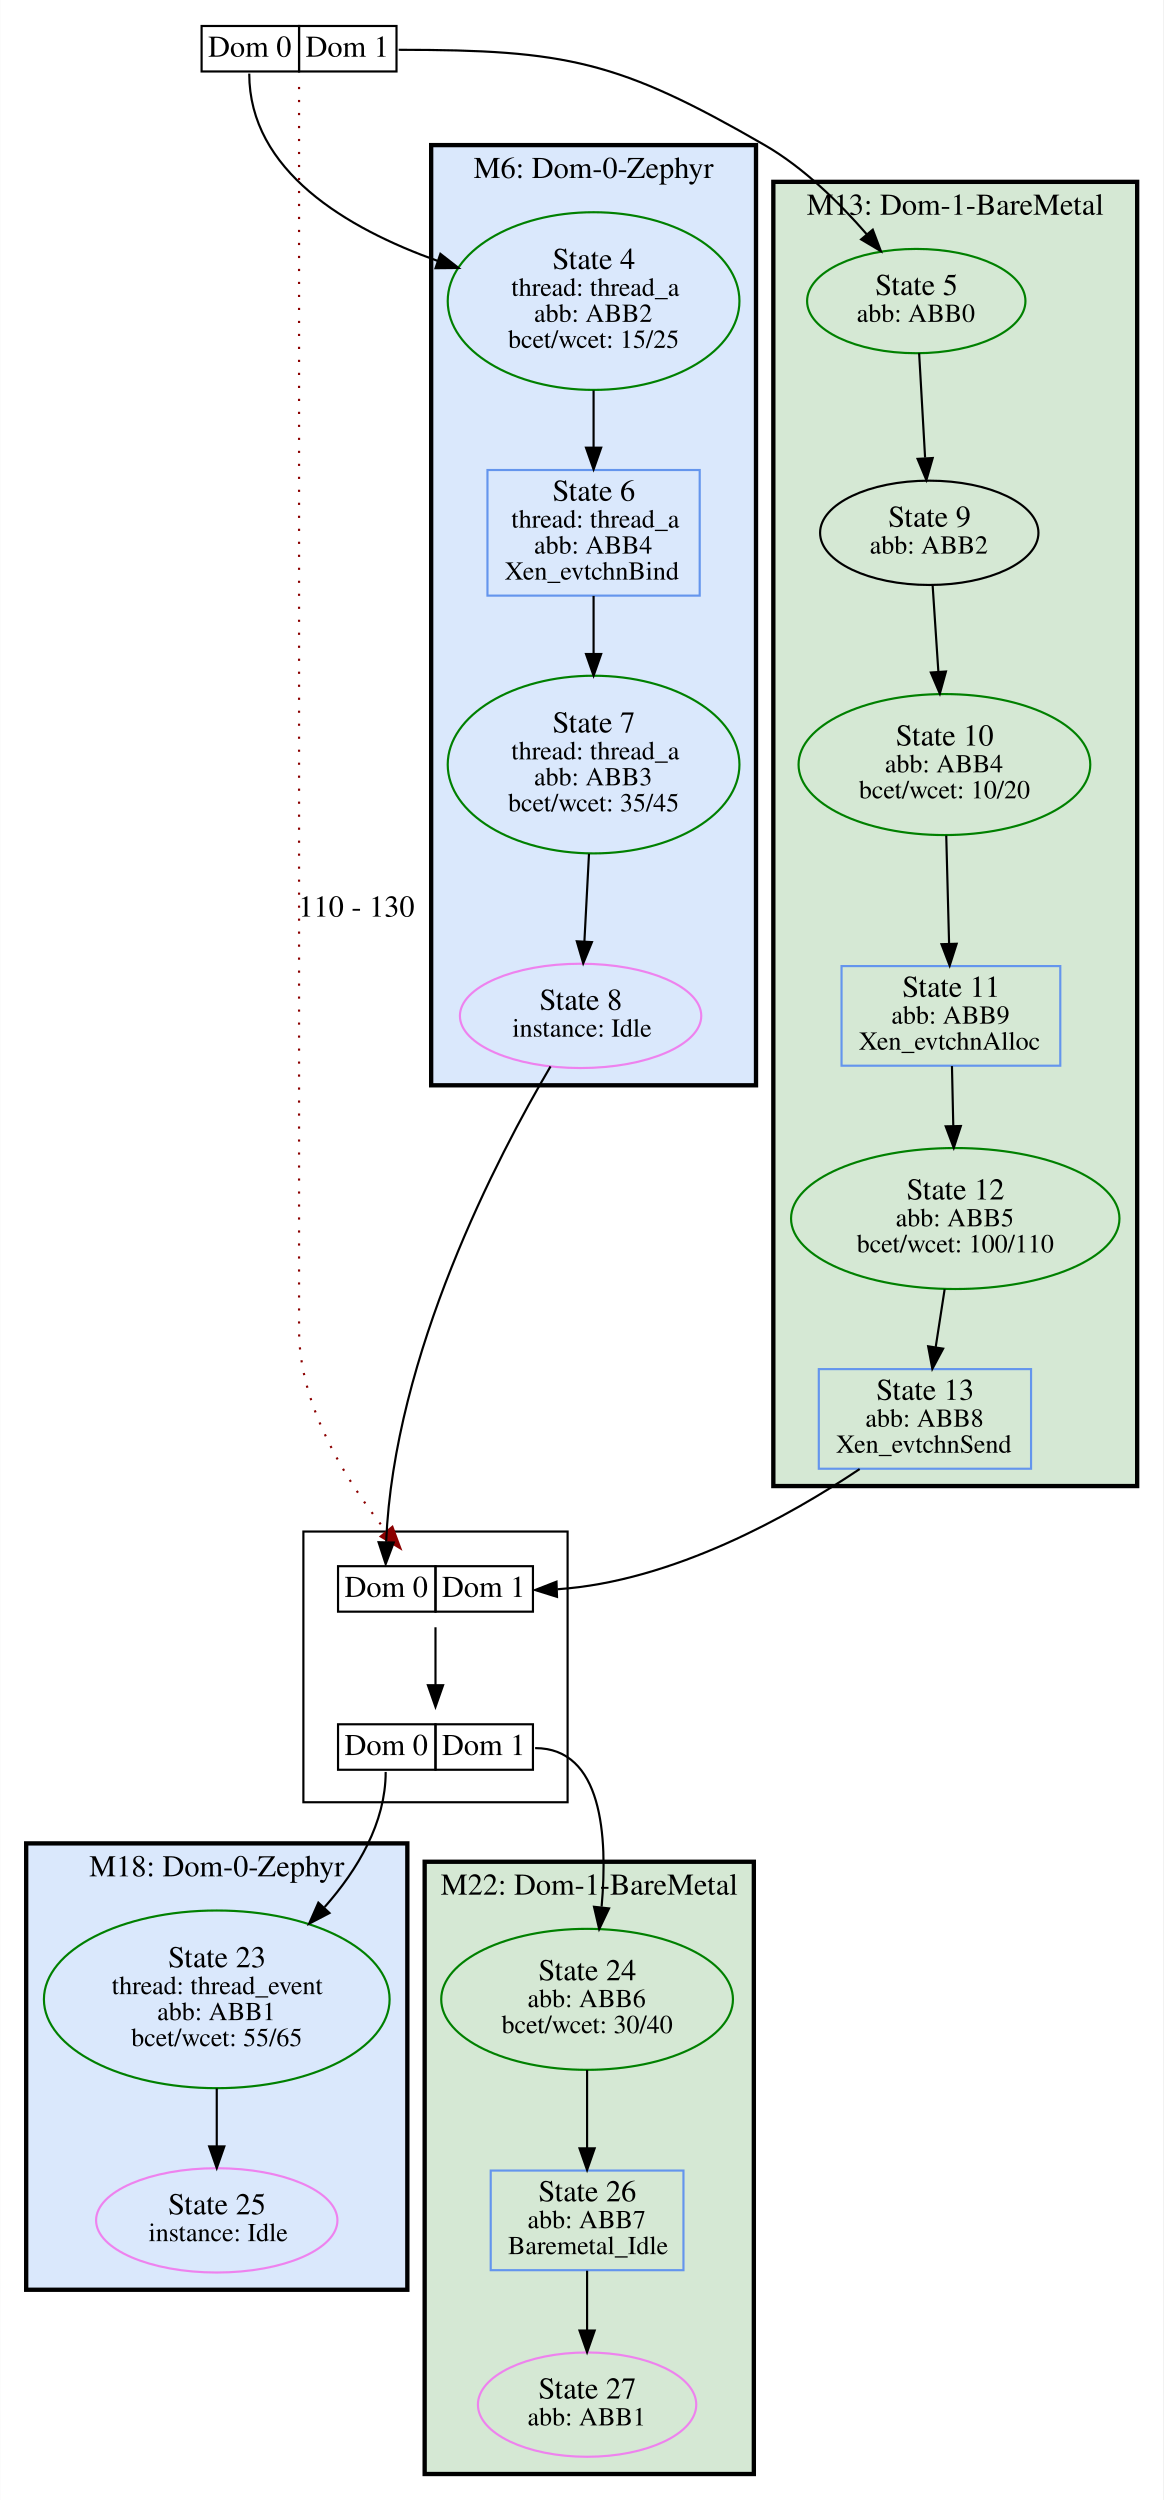
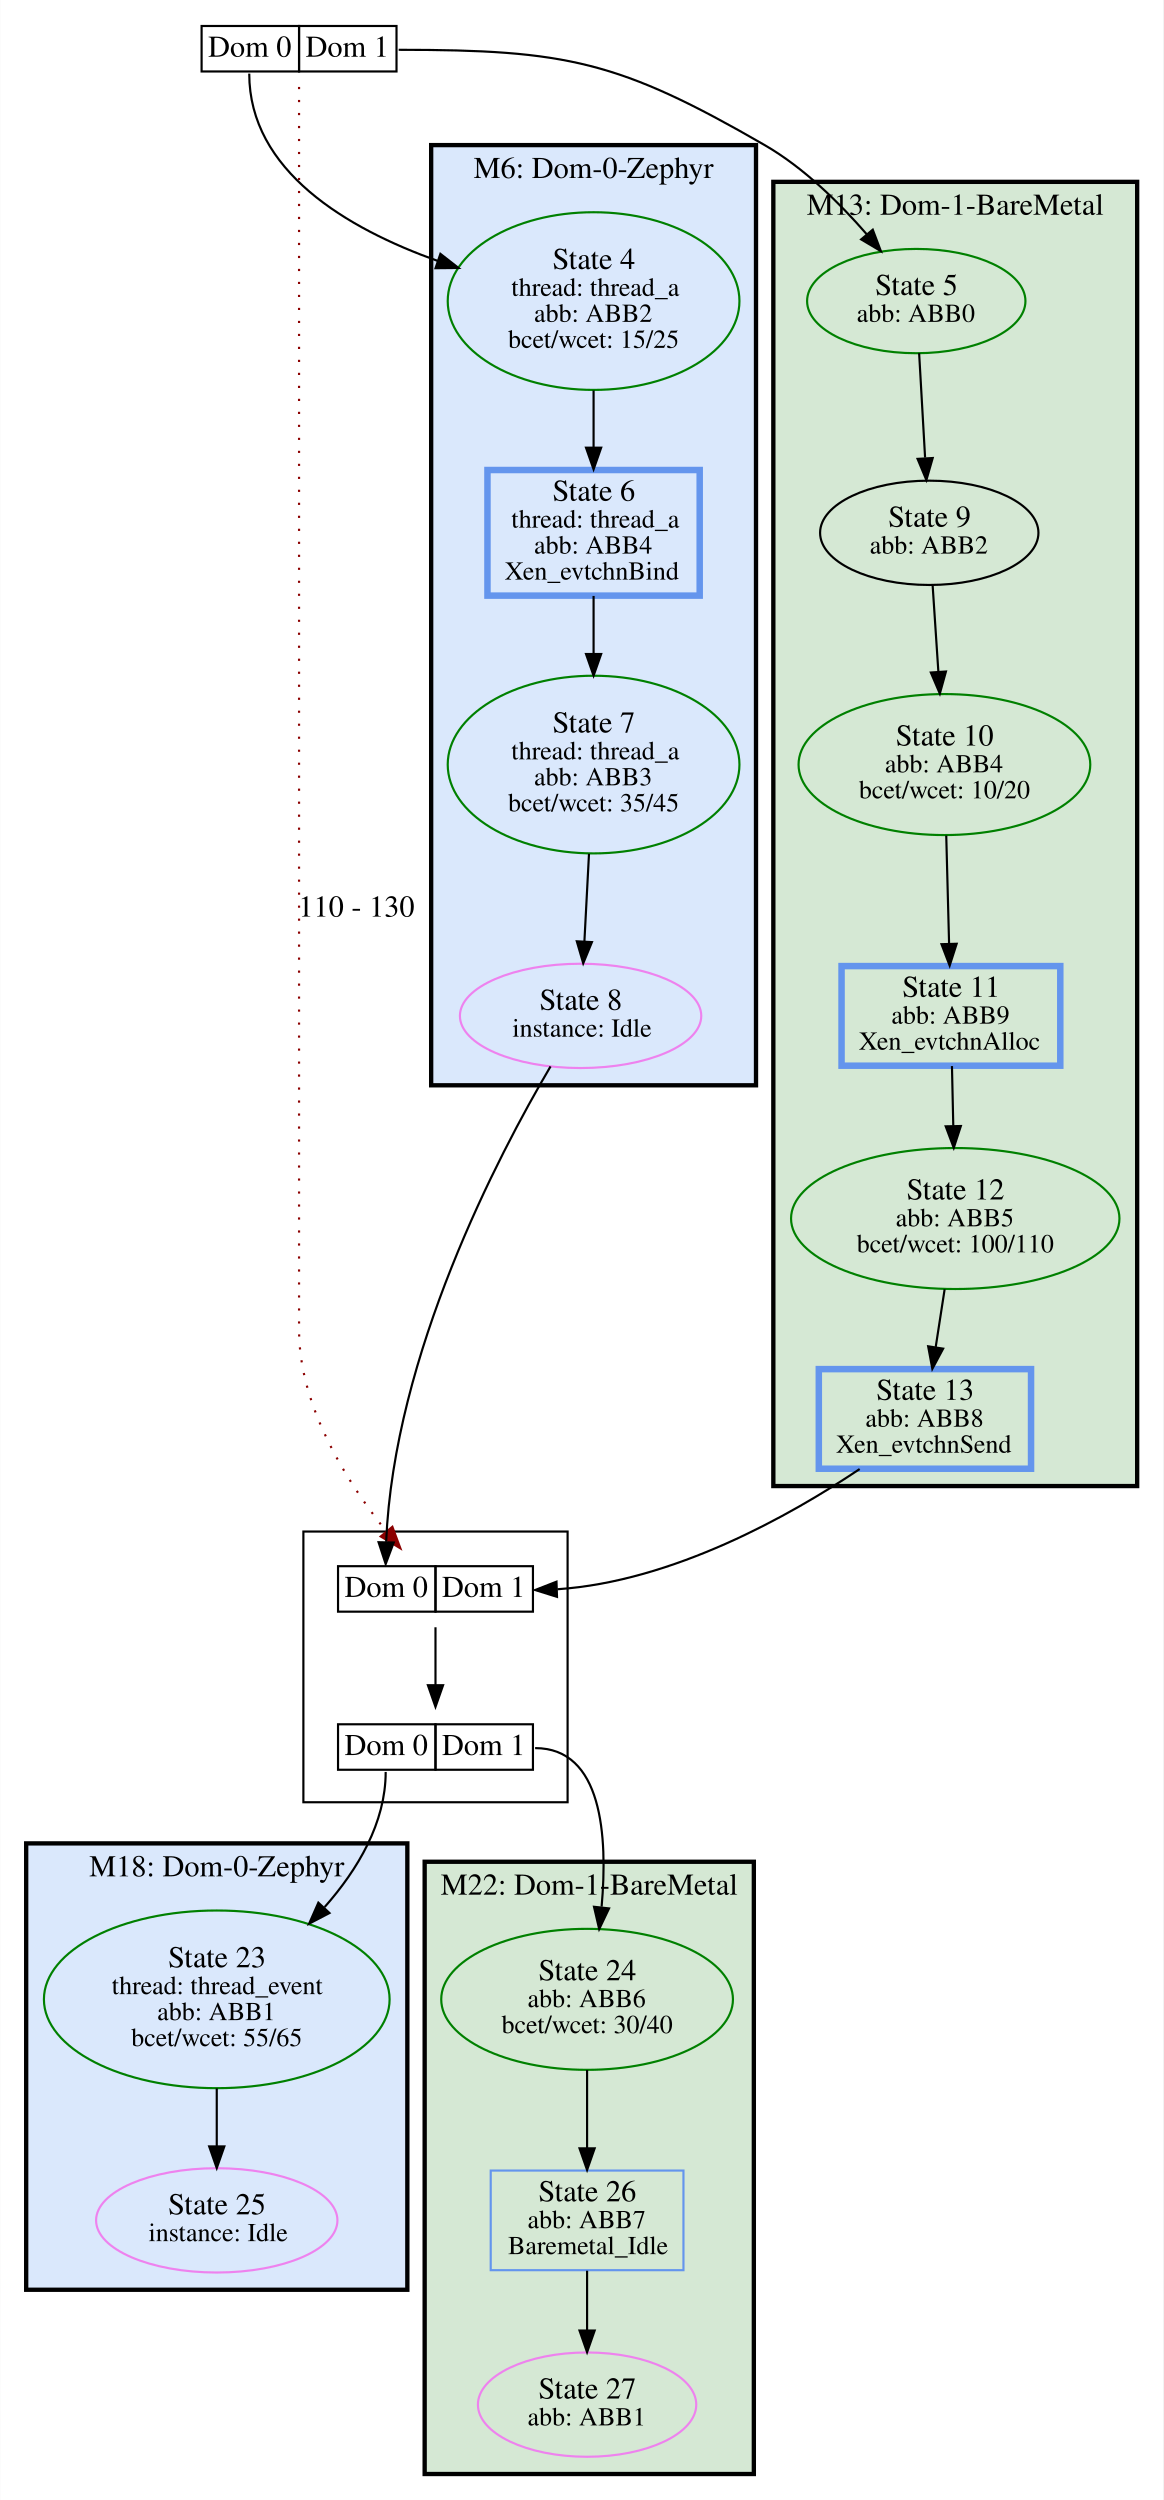
<svg xmlns="http://www.w3.org/2000/svg" xmlns:xlink="http://www.w3.org/1999/xlink" width="537pt" height="1154pt" viewBox="0.00 0.00 537.00 1154.38">
  <g id="graph0" class="graph" transform="scale(1 1) rotate(0) translate(4 1150.38)">
    <polygon fill="white" stroke="transparent" points="-4,4 -4,-1150.38 533,-1150.38 533,4 -4,4" />
    <g id="clust1" class="cluster">
      <polygon fill="#dae8fc" stroke="black" stroke-width="2" points="195,-649.24 195,-1083.38 345,-1083.38 345,-649.24 195,-649.24" />
      <text text-anchor="middle" x="270" y="-1068.18" font-family="Times,serif" font-size="14.00">M6: Dom-0-Zephyr</text>
    </g>
    <g id="clust2" class="cluster">
      <polygon fill="#d5e8d4" stroke="black" stroke-width="2" points="353,-464.19 353,-1066.41 521,-1066.41 521,-464.19 353,-464.19" />
      <text text-anchor="middle" x="437" y="-1051.21" font-family="Times,serif" font-size="14.00">M13: Dom-1-BareMetal</text>
    </g>
    <g id="clust3" class="cluster">
      <polygon fill="#dae8fc" stroke="black" stroke-width="2" points="8,-93.08 8,-299.19 184,-299.19 184,-93.08 8,-93.08" />
      <text text-anchor="middle" x="96" y="-283.99" font-family="Times,serif" font-size="14.00">M18: Dom-0-Zephyr</text>
    </g>
    <g id="clust4" class="cluster">
      <polygon fill="#d5e8d4" stroke="black" stroke-width="2" points="192,-8 192,-290.71 344,-290.71 344,-8 192,-8" />
      <text text-anchor="middle" x="268" y="-275.51" font-family="Times,serif" font-size="14.00">M22: Dom-1-BareMetal</text>
    </g>
    <g id="clust5" class="cluster">
      <polygon fill="none" stroke="black" points="136,-318.19 136,-443.19 258,-443.19 258,-318.19 136,-318.19" />
    </g>
    <g id="node1" class="node">
      <g id="a_node1">
        <a xlink:title="1">
          <polygon fill="none" stroke="black" points="89,-1117.38 89,-1138.38 134,-1138.38 134,-1117.38 89,-1117.38" />
          <text text-anchor="start" x="92" y="-1124.18" font-family="Times,serif" font-size="14.00">Dom 0</text>
          <polygon fill="none" stroke="black" points="134,-1117.38 134,-1138.38 179,-1138.38 179,-1117.38 134,-1117.38" />
          <text text-anchor="start" x="137" y="-1124.18" font-family="Times,serif" font-size="14.00">Dom 1</text>
        </a>
      </g>
    </g>
    <g id="node2" class="node">
      <g id="a_node2">
        <a xlink:title="2">
          <ellipse fill="none" stroke="green" cx="270" cy="-1011.36" rx="67.35" ry="41.02" />
          <text text-anchor="start" x="251" y="-1026.16" font-family="Times,serif" font-size="14.00">State 4</text>
          <text text-anchor="start" x="232" y="-1013.76" font-family="Times,serif" font-size="12.00">thread: thread_a</text>
          <text text-anchor="start" x="242.5" y="-1001.76" font-family="Times,serif" font-size="12.00">abb: ABB2</text>
          <text text-anchor="start" x="230.5" y="-989.76" font-family="Times,serif" font-size="12.00">bcet/wcet: 15/25</text>
        </a>
      </g>
    </g>
    <g id="edge1" class="edge">
      <path fill="none" stroke="black" d="M111,-1116.38C111,-1071.45 156.01,-1044.89 198.13,-1029.86" />
      <polygon fill="black" stroke="black" points="199.27,-1033.17 207.62,-1026.65 197.02,-1026.54 199.27,-1033.17" />
    </g>
    <g id="node6" class="node">
      <g id="a_node6">
        <a xlink:title="7">
          <ellipse fill="none" stroke="green" cx="419" cy="-1011.36" rx="50.41" ry="24.08" />
          <text text-anchor="start" x="400" y="-1014.16" font-family="Times,serif" font-size="14.00">State 5</text>
          <text text-anchor="start" x="391.5" y="-1001.76" font-family="Times,serif" font-size="12.00">abb: ABB0</text>
        </a>
      </g>
    </g>
    <g id="edge2" class="edge">
      <path fill="none" stroke="black" d="M180,-1127.38C257.62,-1127.38 281.78,-1122.19 349,-1083.38 367.09,-1072.93 383.68,-1056.56 396.16,-1042.17" />
      <polygon fill="black" stroke="black" points="398.91,-1044.33 402.66,-1034.42 393.55,-1039.83 398.91,-1044.33" />
    </g>
    <g id="node17" class="node">
      <g id="a_node17">
        <a xlink:title="14">
          <polygon fill="none" stroke="black" points="152,-406.19 152,-427.19 197,-427.19 197,-406.19 152,-406.19" />
          <text text-anchor="start" x="155" y="-412.99" font-family="Times,serif" font-size="14.00">Dom 0</text>
          <polygon fill="none" stroke="black" points="197,-406.19 197,-427.19 242,-427.19 242,-406.19 197,-406.19" />
          <text text-anchor="start" x="200" y="-412.99" font-family="Times,serif" font-size="14.00">Dom 1</text>
        </a>
      </g>
    </g>
    <g id="edge3" class="edge">
      <path fill="none" stroke="darkred" stroke-dasharray="1,5" d="M134,-1110.23C134,-1087.75 134,-1047.11 134,-1012.36 134,-1012.36 134,-1012.36 134,-536.19 134,-500.82 156.3,-465.77 174.36,-443.18" />
      <polygon fill="darkred" stroke="darkred" points="177.09,-445.38 180.78,-435.44 171.7,-440.91 177.09,-445.38" />
      <text text-anchor="middle" x="160.5" y="-727.13" font-family="Times,serif" font-size="14.00">110 - 130</text>
    </g>
    <g id="node3" class="node">
      <g id="a_node3">
        <a xlink:title="3">
-           <polygon fill="none" stroke="cornflowerblue" points="319,-933.35 221,-933.35 221,-875.35 319,-875.35 319,-933.35" />
+           <polygon fill="none" stroke="cornflowerblue" stroke-width="3" points="319,-933.35 221,-933.35 221,-875.35 319,-875.35 319,-933.35" />
          <text text-anchor="start" x="251" y="-919.15" font-family="Times,serif" font-size="14.00">State 6</text>
          <text text-anchor="start" x="232" y="-906.75" font-family="Times,serif" font-size="12.00">thread: thread_a</text>
          <text text-anchor="start" x="242.5" y="-894.75" font-family="Times,serif" font-size="12.00">abb: ABB4</text>
          <text text-anchor="start" x="229" y="-882.75" font-family="Times,serif" font-size="12.00">Xen_evtchnBind</text>
        </a>
      </g>
    </g>
    <g id="edge4" class="edge">
      <path fill="none" stroke="black" d="M270,-970.06C270,-961.43 270,-952.33 270,-943.77" />
      <polygon fill="black" stroke="black" points="273.5,-943.66 270,-933.66 266.5,-943.66 273.5,-943.66" />
    </g>
    <g id="node4" class="node">
      <g id="a_node4">
        <a xlink:title="4">
          <ellipse fill="none" stroke="green" cx="270" cy="-797.34" rx="67.35" ry="41.02" />
          <text text-anchor="start" x="251" y="-812.14" font-family="Times,serif" font-size="14.00">State 7</text>
          <text text-anchor="start" x="232" y="-799.74" font-family="Times,serif" font-size="12.00">thread: thread_a</text>
          <text text-anchor="start" x="242.5" y="-787.74" font-family="Times,serif" font-size="12.00">abb: ABB3</text>
          <text text-anchor="start" x="230.5" y="-775.74" font-family="Times,serif" font-size="12.00">bcet/wcet: 35/45</text>
        </a>
      </g>
    </g>
    <g id="edge5" class="edge">
      <path fill="none" stroke="black" d="M270,-875.21C270,-867 270,-857.77 270,-848.63" />
      <polygon fill="black" stroke="black" points="273.5,-848.4 270,-838.4 266.5,-848.4 273.5,-848.4" />
    </g>
    <g id="node5" class="node">
      <g id="a_node5">
        <a xlink:title="5">
          <ellipse fill="none" stroke="violet" cx="264" cy="-681.29" rx="55.72" ry="24.08" />
          <text text-anchor="start" x="245" y="-684.09" font-family="Times,serif" font-size="14.00">State 8</text>
          <text text-anchor="start" x="232.5" y="-671.69" font-family="Times,serif" font-size="12.00">instance: Idle</text>
        </a>
      </g>
    </g>
    <g id="edge6" class="edge">
      <path fill="none" stroke="black" d="M267.88,-756.13C267.19,-742.9 266.42,-728.35 265.76,-715.68" />
      <polygon fill="black" stroke="black" points="269.24,-715.36 265.22,-705.56 262.25,-715.73 269.24,-715.36" />
    </g>
    <g id="edge7" class="edge">
      <path fill="none" stroke="black" d="M250.13,-657.96C225.85,-616.75 177.84,-524.99 174.22,-438.44" />
      <polygon fill="black" stroke="black" points="177.71,-438.11 174,-428.19 170.71,-438.26 177.71,-438.11" />
    </g>
    <g id="node7" class="node">
      <g id="a_node7">
        <a xlink:title="8">
          <ellipse fill="none" stroke="black" cx="425" cy="-904.35" rx="50.41" ry="24.08" />
          <text text-anchor="start" x="406" y="-907.15" font-family="Times,serif" font-size="14.00">State 9</text>
          <text text-anchor="start" x="397.5" y="-894.75" font-family="Times,serif" font-size="12.00">abb: ABB2</text>
        </a>
      </g>
    </g>
    <g id="edge8" class="edge">
      <path fill="none" stroke="black" d="M420.32,-987.32C421.12,-973.19 422.17,-954.86 423.07,-939.11" />
      <polygon fill="black" stroke="black" points="426.59,-938.89 423.67,-928.71 419.6,-938.49 426.59,-938.89" />
    </g>
    <g id="node8" class="node">
      <g id="a_node8">
        <a xlink:title="9">
          <ellipse fill="none" stroke="green" cx="432" cy="-797.34" rx="67.35" ry="32.55" />
          <text text-anchor="start" x="409.5" y="-806.14" font-family="Times,serif" font-size="14.00">State 10</text>
          <text text-anchor="start" x="404.5" y="-793.74" font-family="Times,serif" font-size="12.00">abb: ABB4</text>
          <text text-anchor="start" x="392.5" y="-781.74" font-family="Times,serif" font-size="12.00">bcet/wcet: 10/20</text>
        </a>
      </g>
    </g>
    <g id="edge9" class="edge">
      <path fill="none" stroke="black" d="M426.54,-880.31C427.32,-868.57 428.29,-853.92 429.2,-840.27" />
      <polygon fill="black" stroke="black" points="432.71,-840.31 429.88,-830.09 425.73,-839.84 432.71,-840.31" />
    </g>
    <g id="node9" class="node">
      <g id="a_node9">
        <a xlink:title="10">
-           <polygon fill="none" stroke="cornflowerblue" points="485.5,-704.29 384.5,-704.29 384.5,-658.29 485.5,-658.29 485.5,-704.29" />
+           <polygon fill="none" stroke="cornflowerblue" stroke-width="3" points="485.5,-704.29 384.5,-704.29 384.5,-658.29 485.5,-658.29 485.5,-704.29" />
          <text text-anchor="start" x="412.5" y="-690.09" font-family="Times,serif" font-size="14.00">State 11</text>
          <text text-anchor="start" x="407.5" y="-677.69" font-family="Times,serif" font-size="12.00">abb: ABB9</text>
          <text text-anchor="start" x="392.5" y="-665.69" font-family="Times,serif" font-size="12.00">Xen_evtchnAlloc</text>
        </a>
      </g>
    </g>
    <g id="edge10" class="edge">
      <path fill="none" stroke="black" d="M432.84,-764.57C433.24,-749.04 433.74,-730.38 434.15,-714.75" />
      <polygon fill="black" stroke="black" points="437.65,-714.59 434.42,-704.5 430.65,-714.4 437.65,-714.59" />
    </g>
    <g id="node10" class="node">
      <g id="a_node10">
        <a xlink:title="11">
          <ellipse fill="none" stroke="green" cx="437" cy="-587.72" rx="75.82" ry="32.55" />
          <text text-anchor="start" x="414.5" y="-596.52" font-family="Times,serif" font-size="14.00">State 12</text>
          <text text-anchor="start" x="409.5" y="-584.12" font-family="Times,serif" font-size="12.00">abb: ABB5</text>
          <text text-anchor="start" x="391.5" y="-572.12" font-family="Times,serif" font-size="12.00">bcet/wcet: 100/110</text>
        </a>
      </g>
    </g>
    <g id="edge11" class="edge">
      <path fill="none" stroke="black" d="M435.48,-658.12C435.67,-649.8 435.88,-640.05 436.09,-630.53" />
      <polygon fill="black" stroke="black" points="439.59,-630.44 436.31,-620.37 432.59,-630.29 439.59,-630.44" />
    </g>
    <g id="node11" class="node">
      <g id="a_node11">
        <a xlink:title="12">
-           <polygon fill="none" stroke="cornflowerblue" points="472,-518.19 374,-518.19 374,-472.19 472,-472.19 472,-518.19" />
+           <polygon fill="none" stroke="cornflowerblue" stroke-width="3" points="472,-518.19 374,-518.19 374,-472.19 472,-472.19 472,-518.19" />
          <text text-anchor="start" x="400.5" y="-503.99" font-family="Times,serif" font-size="14.00">State 13</text>
          <text text-anchor="start" x="395.5" y="-491.59" font-family="Times,serif" font-size="12.00">abb: ABB8</text>
          <text text-anchor="start" x="382" y="-479.59" font-family="Times,serif" font-size="12.00">Xen_evtchnSend</text>
        </a>
      </g>
    </g>
    <g id="edge12" class="edge">
      <path fill="none" stroke="black" d="M432.1,-555.06C430.77,-546.43 429.32,-537.07 427.98,-528.42" />
      <polygon fill="black" stroke="black" points="431.41,-527.64 426.42,-518.3 424.49,-528.71 431.41,-527.64" />
    </g>
    <g id="edge13" class="edge">
      <path fill="none" stroke="black" d="M392.86,-472.05C360.52,-450.38 306.58,-420.13 253.29,-416.54" />
      <polygon fill="black" stroke="black" points="253.11,-413.03 243,-416.19 252.87,-420.03 253.11,-413.03" />
    </g>
    <g id="node12" class="node">
      <g id="a_node12">
        <a xlink:title="16">
          <ellipse fill="none" stroke="green" cx="96" cy="-227.18" rx="79.81" ry="41.02" />
          <text text-anchor="start" x="73.5" y="-241.98" font-family="Times,serif" font-size="14.00">State 23</text>
          <text text-anchor="start" x="47.5" y="-229.58" font-family="Times,serif" font-size="12.00">thread: thread_event</text>
          <text text-anchor="start" x="68.5" y="-217.58" font-family="Times,serif" font-size="12.00">abb: ABB1</text>
          <text text-anchor="start" x="56.5" y="-205.58" font-family="Times,serif" font-size="12.00">bcet/wcet: 55/65</text>
        </a>
      </g>
    </g>
    <g id="node13" class="node">
      <g id="a_node13">
        <a xlink:title="17">
          <ellipse fill="none" stroke="violet" cx="96" cy="-125.12" rx="55.72" ry="24.08" />
          <text text-anchor="start" x="73.5" y="-127.92" font-family="Times,serif" font-size="14.00">State 25</text>
          <text text-anchor="start" x="64.5" y="-115.52" font-family="Times,serif" font-size="12.00">instance: Idle</text>
        </a>
      </g>
    </g>
    <g id="edge17" class="edge">
      <path fill="none" stroke="black" d="M96,-186.06C96,-177.17 96,-167.85 96,-159.27" />
      <polygon fill="black" stroke="black" points="99.5,-159.26 96,-149.26 92.5,-159.26 99.5,-159.26" />
    </g>
    <g id="node14" class="node">
      <g id="a_node14">
        <a xlink:title="19">
          <ellipse fill="none" stroke="green" cx="267" cy="-227.18" rx="67.35" ry="32.55" />
          <text text-anchor="start" x="244.5" y="-235.98" font-family="Times,serif" font-size="14.00">State 24</text>
          <text text-anchor="start" x="239.5" y="-223.58" font-family="Times,serif" font-size="12.00">abb: ABB6</text>
          <text text-anchor="start" x="227.5" y="-211.58" font-family="Times,serif" font-size="12.00">bcet/wcet: 30/40</text>
        </a>
      </g>
    </g>
    <g id="node15" class="node">
      <g id="a_node15">
        <a xlink:title="20">
          <polygon fill="none" stroke="cornflowerblue" points="311.5,-148.12 222.5,-148.12 222.5,-102.12 311.5,-102.12 311.5,-148.12" />
          <text text-anchor="start" x="244.5" y="-133.92" font-family="Times,serif" font-size="14.00">State 26</text>
          <text text-anchor="start" x="239.5" y="-121.52" font-family="Times,serif" font-size="12.00">abb: ABB7</text>
          <text text-anchor="start" x="230.5" y="-109.52" font-family="Times,serif" font-size="12.00">Baremetal_Idle</text>
        </a>
      </g>
    </g>
    <g id="edge18" class="edge">
      <path fill="none" stroke="black" d="M267,-194.52C267,-183.04 267,-170.05 267,-158.51" />
      <polygon fill="black" stroke="black" points="270.5,-158.39 267,-148.39 263.5,-158.39 270.5,-158.39" />
    </g>
    <g id="node16" class="node">
      <g id="a_node16">
        <a xlink:title="21">
          <ellipse fill="none" stroke="violet" cx="267" cy="-40.04" rx="50.41" ry="24.08" />
          <text text-anchor="start" x="244.5" y="-42.84" font-family="Times,serif" font-size="14.00">State 27</text>
          <text text-anchor="start" x="239.5" y="-30.44" font-family="Times,serif" font-size="12.00">abb: ABB1</text>
        </a>
      </g>
    </g>
    <g id="edge19" class="edge">
      <path fill="none" stroke="black" d="M267,-101.86C267,-93.41 267,-83.59 267,-74.34" />
      <polygon fill="black" stroke="black" points="270.5,-74.24 267,-64.24 263.5,-74.24 270.5,-74.24" />
    </g>
    <g id="node18" class="node">
      <g id="a_node18">
        <a xlink:title="15">
          <polygon fill="none" stroke="black" points="152,-333.19 152,-354.19 197,-354.19 197,-333.19 152,-333.19" />
          <text text-anchor="start" x="155" y="-339.99" font-family="Times,serif" font-size="14.00">Dom 0</text>
          <polygon fill="none" stroke="black" points="197,-333.19 197,-354.19 242,-354.19 242,-333.19 197,-333.19" />
          <text text-anchor="start" x="200" y="-339.99" font-family="Times,serif" font-size="14.00">Dom 1</text>
        </a>
      </g>
    </g>
    <g id="edge14" class="edge">
      <path fill="none" stroke="black" d="M197,-399C197,-390.98 197,-381.24 197,-372.26" />
      <polygon fill="black" stroke="black" points="200.5,-372.22 197,-362.22 193.5,-372.22 200.5,-372.22" />
    </g>
    <g id="edge15" class="edge">
      <path fill="none" stroke="black" d="M174,-332.19C174,-308.7 161.11,-287.12 145.81,-269.78" />
      <polygon fill="black" stroke="black" points="148.04,-267.04 138.65,-262.12 142.92,-271.82 148.04,-267.04" />
    </g>
    <g id="edge16" class="edge">
      <path fill="none" stroke="black" d="M243,-343.19C273.92,-343.19 276.64,-302.86 273.71,-269.97" />
      <polygon fill="black" stroke="black" points="277.14,-269.17 272.59,-259.61 270.19,-269.92 277.14,-269.17" />
    </g>
  </g>
</svg>
